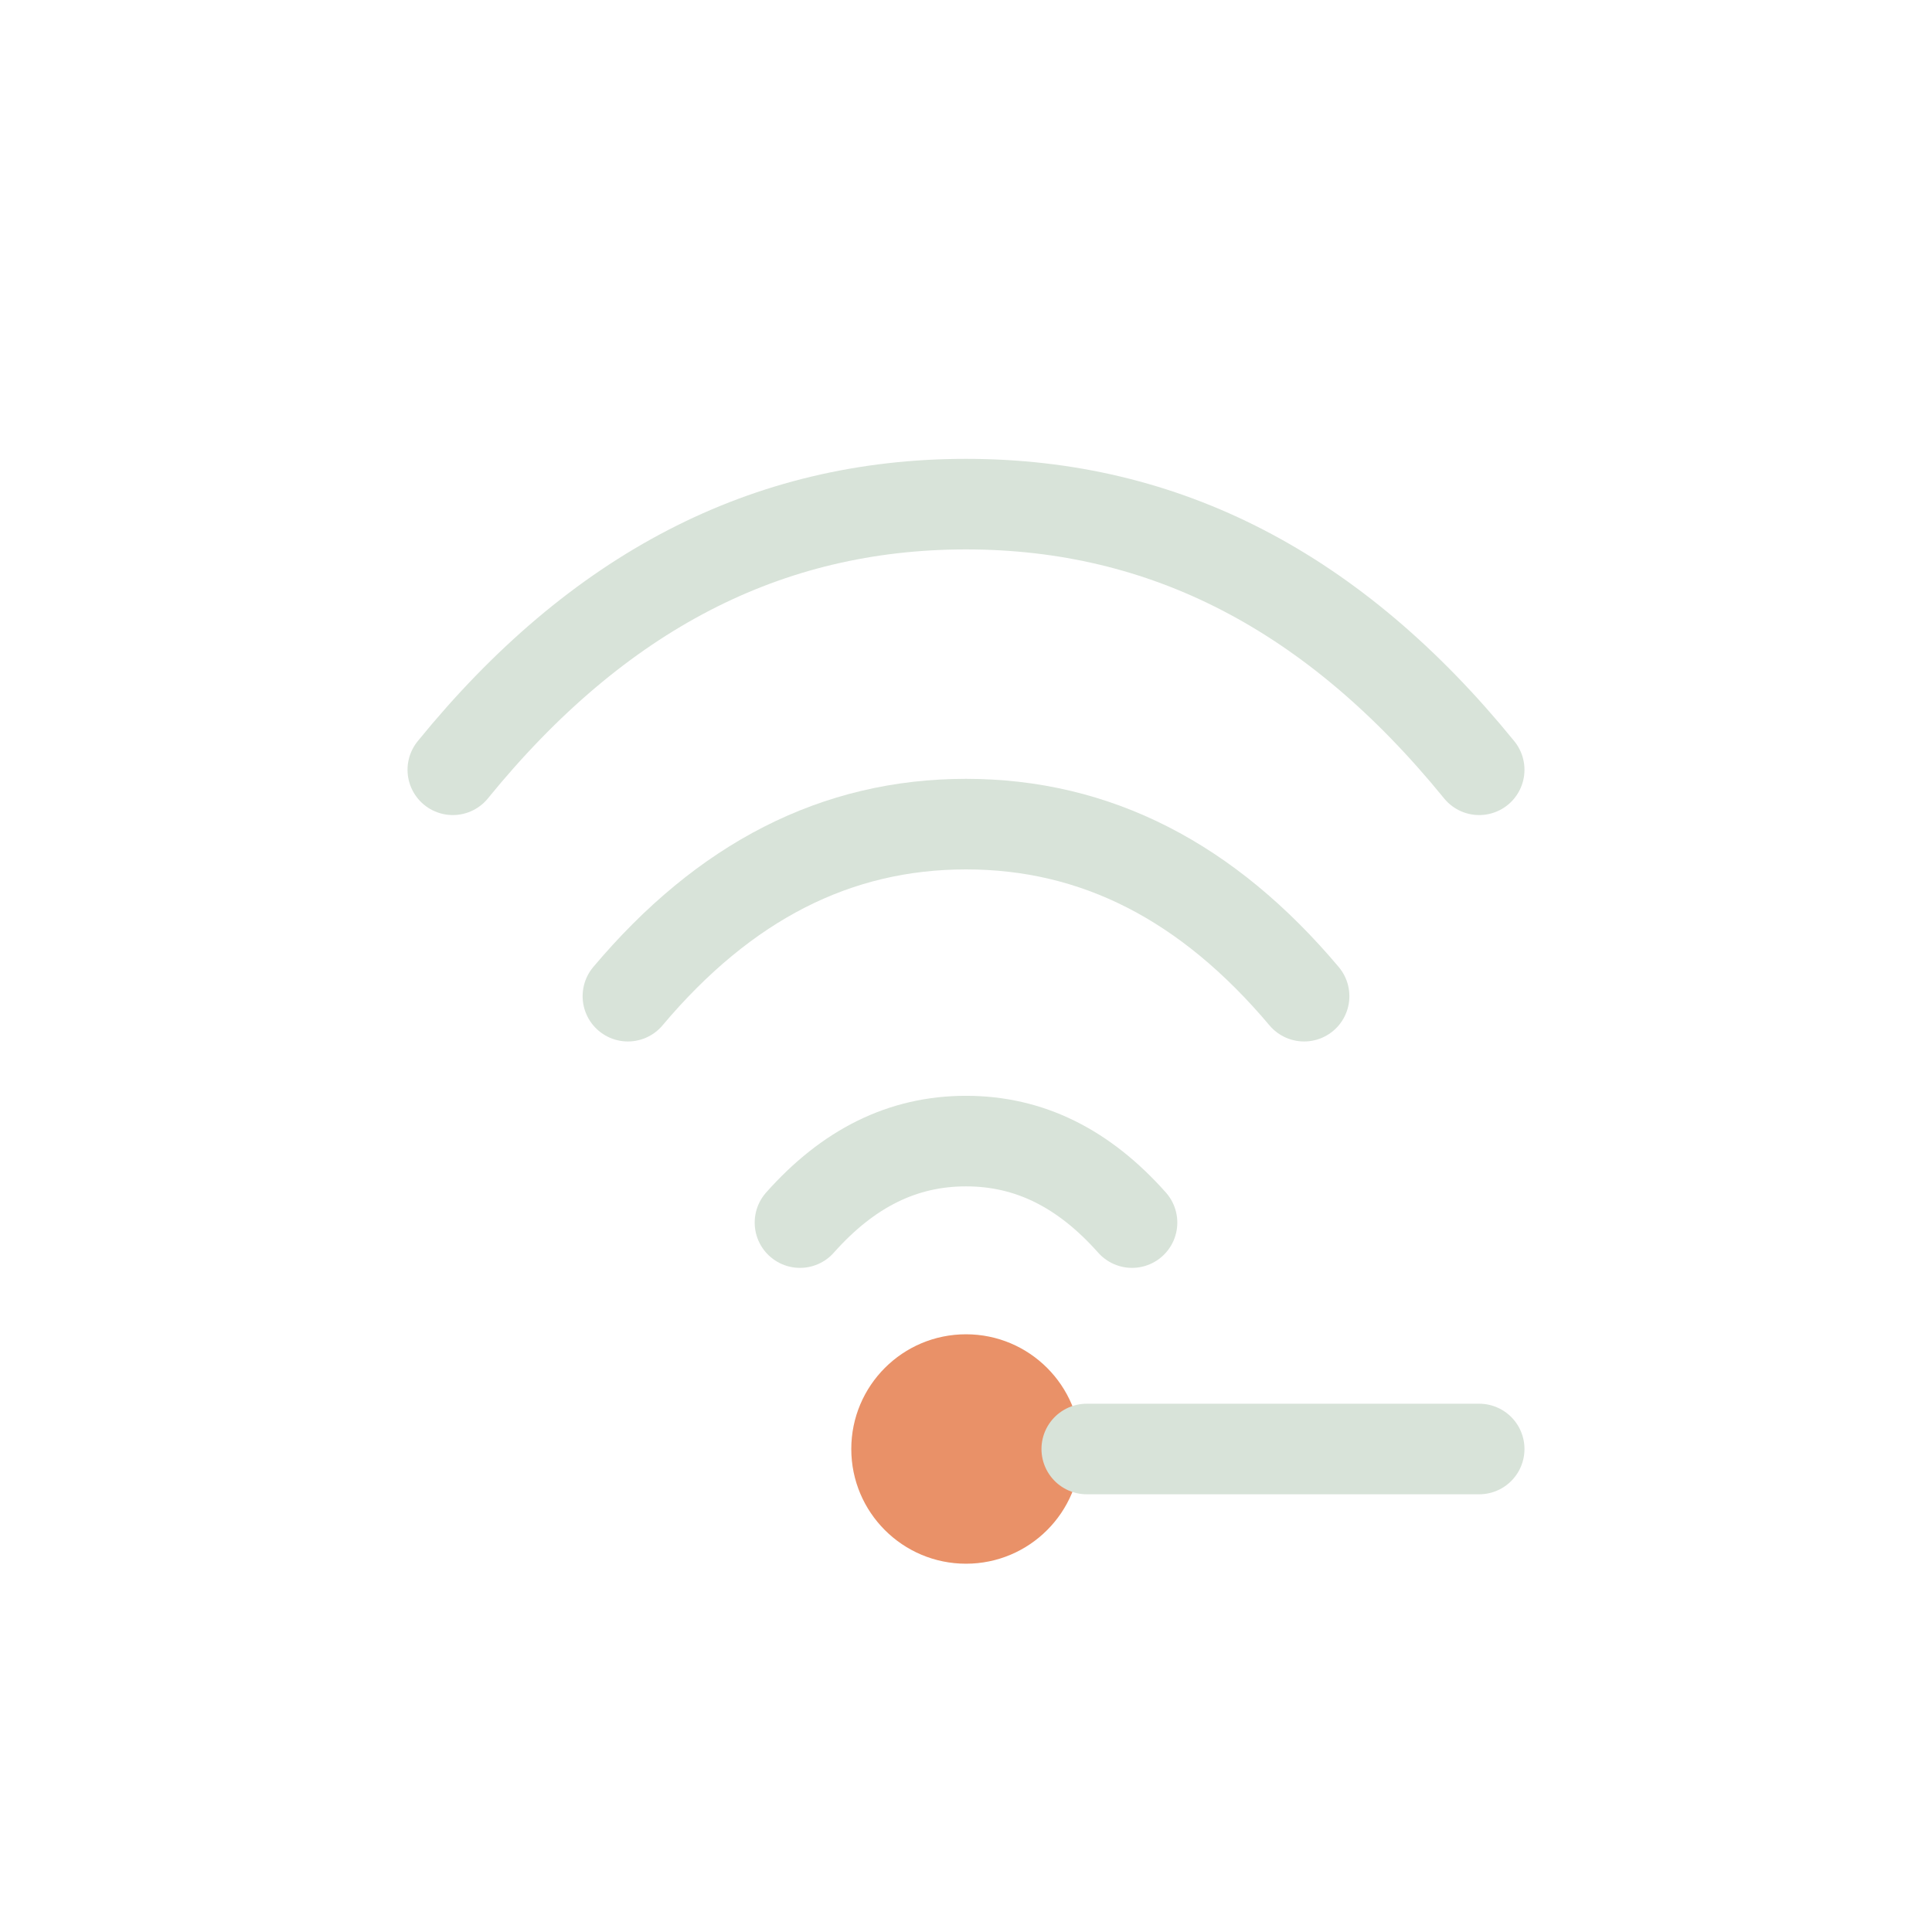
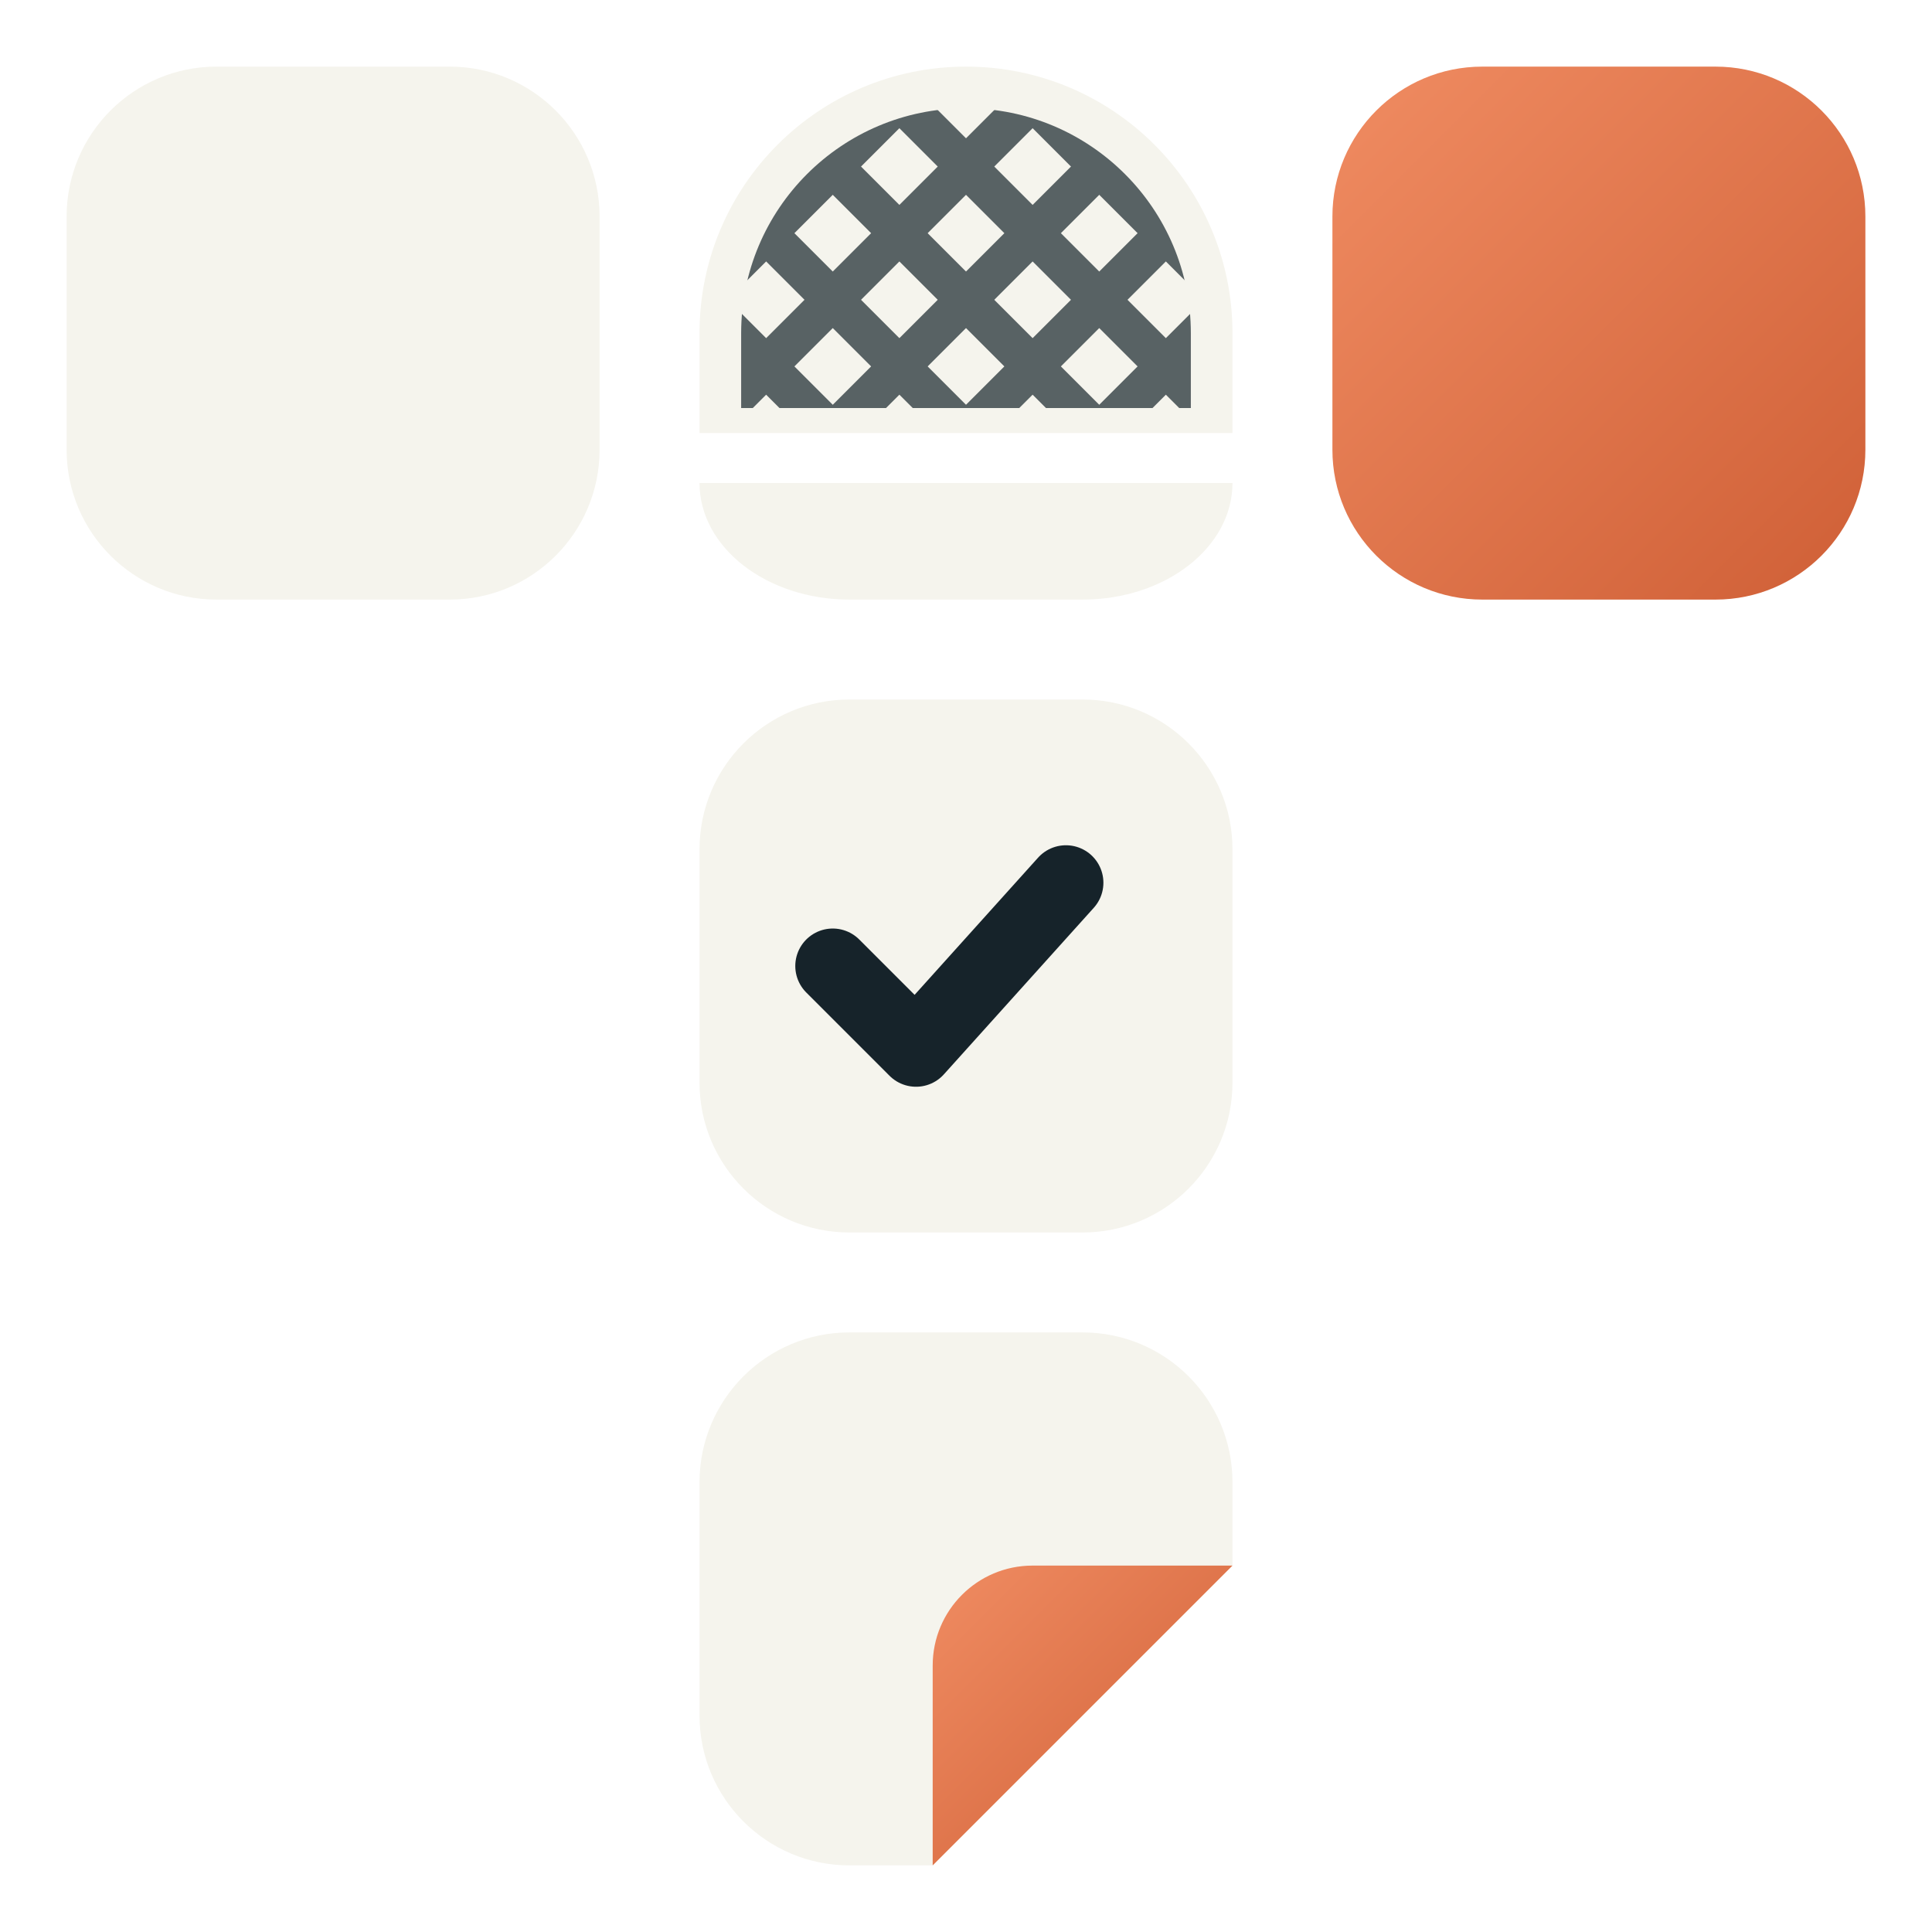
- <svg xmlns="http://www.w3.org/2000/svg" viewBox="0 0 64 64" fill="none">
-   <path d="M15 25.5c4.8-5.9 10.4-8.8 17-8.8s12.2 2.9 17 8.8" stroke="#D8E3D9" stroke-width="3" stroke-linecap="round" stroke-linejoin="round" />
-   <path d="M20.8 33c3.2-3.8 6.9-5.7 11.2-5.7s8 1.9 11.2 5.7" stroke="#D8E3D9" stroke-width="3" stroke-linecap="round" stroke-linejoin="round" />
-   <path d="M26.5 40.5c1.6-1.8 3.4-2.7 5.5-2.7s3.9.9 5.5 2.7" stroke="#D8E3D9" stroke-width="3" stroke-linecap="round" stroke-linejoin="round" />
-   <circle cx="32" cy="48" r="3.8" fill="#E99168" />
-   <path d="M36 48h13" stroke="#D8E3D9" stroke-width="3" stroke-linecap="round" stroke-linejoin="round" />
+ <svg xmlns="http://www.w3.org/2000/svg" viewBox="32 34 116 116">
+   <defs>
+     <linearGradient id="tHot" x1="0" y1="0" x2="1" y2="1">
+       <stop offset="0" stop-color="#F08C62" />
+       <stop offset="1" stop-color="#CF5F36" />
+     </linearGradient>
+   </defs>
+   <g fill="#F5F4ED">
+     <rect x="36" y="38" width="32" height="32" rx="9" />
+     <path d="M74 54a16 16 0 0 1 32 0v6H74z" />
+     <path d="M74 63h32a9 7 0 0 1-9 7H83a9 7 0 0 1-9-7z" />
+     <rect x="74" y="76" width="32" height="32" rx="9" />
+     <path d="M83 114h14a9 9 0 0 1 9 9v5l-18 18h-5a9 9 0 0 1-9-9v-14a9 9 0 0 1 9-9z" />
+   </g>
+   <clipPath id="tMic">
+     <path d="M90 40.5a13.5 13.5 0 0 1 13.5 13.5v4.5h-27V54A13.5 13.5 0 0 1 90 40.5z" />
+   </clipPath>
+   <g clip-path="url(#tMic)" stroke="#16232A" stroke-width="2.4" stroke-linecap="round" opacity=".7" fill="none">
+     <path d="M42 36l30 30" />
+     <path d="M138 36l-30 30" />
+     <path d="M50 36l30 30" />
+     <path d="M130 36l-30 30" />
+     <path d="M58 36l30 30" />
+     <path d="M122 36l-30 30" />
+     <path d="M66 36l30 30" />
+     <path d="M114 36l-30 30" />
+     <path d="M74 36l30 30" />
+     <path d="M106 36l-30 30" />
+     <path d="M82 36l30 30" />
+     <path d="M98 36l-30 30" />
+     <path d="M90 36l30 30" />
+     <path d="M90 36l-30 30" />
+     <path d="M98 36l30 30" />
+     <path d="M82 36l-30 30" />
+     <path d="M106 36l30 30" />
+     <path d="M74 36l-30 30" />
+   </g>
+   <rect x="112" y="38" width="32" height="32" rx="9" fill="url(#tHot)" />
+   <path d="M106 128L88 146v-12a6 6 0 0 1 6-6z" fill="url(#tHot)" />
+   <path d="M82 92l5 5 9-10" fill="none" stroke="#16232A" stroke-width="4.5" stroke-linecap="round" stroke-linejoin="round" />
</svg>
